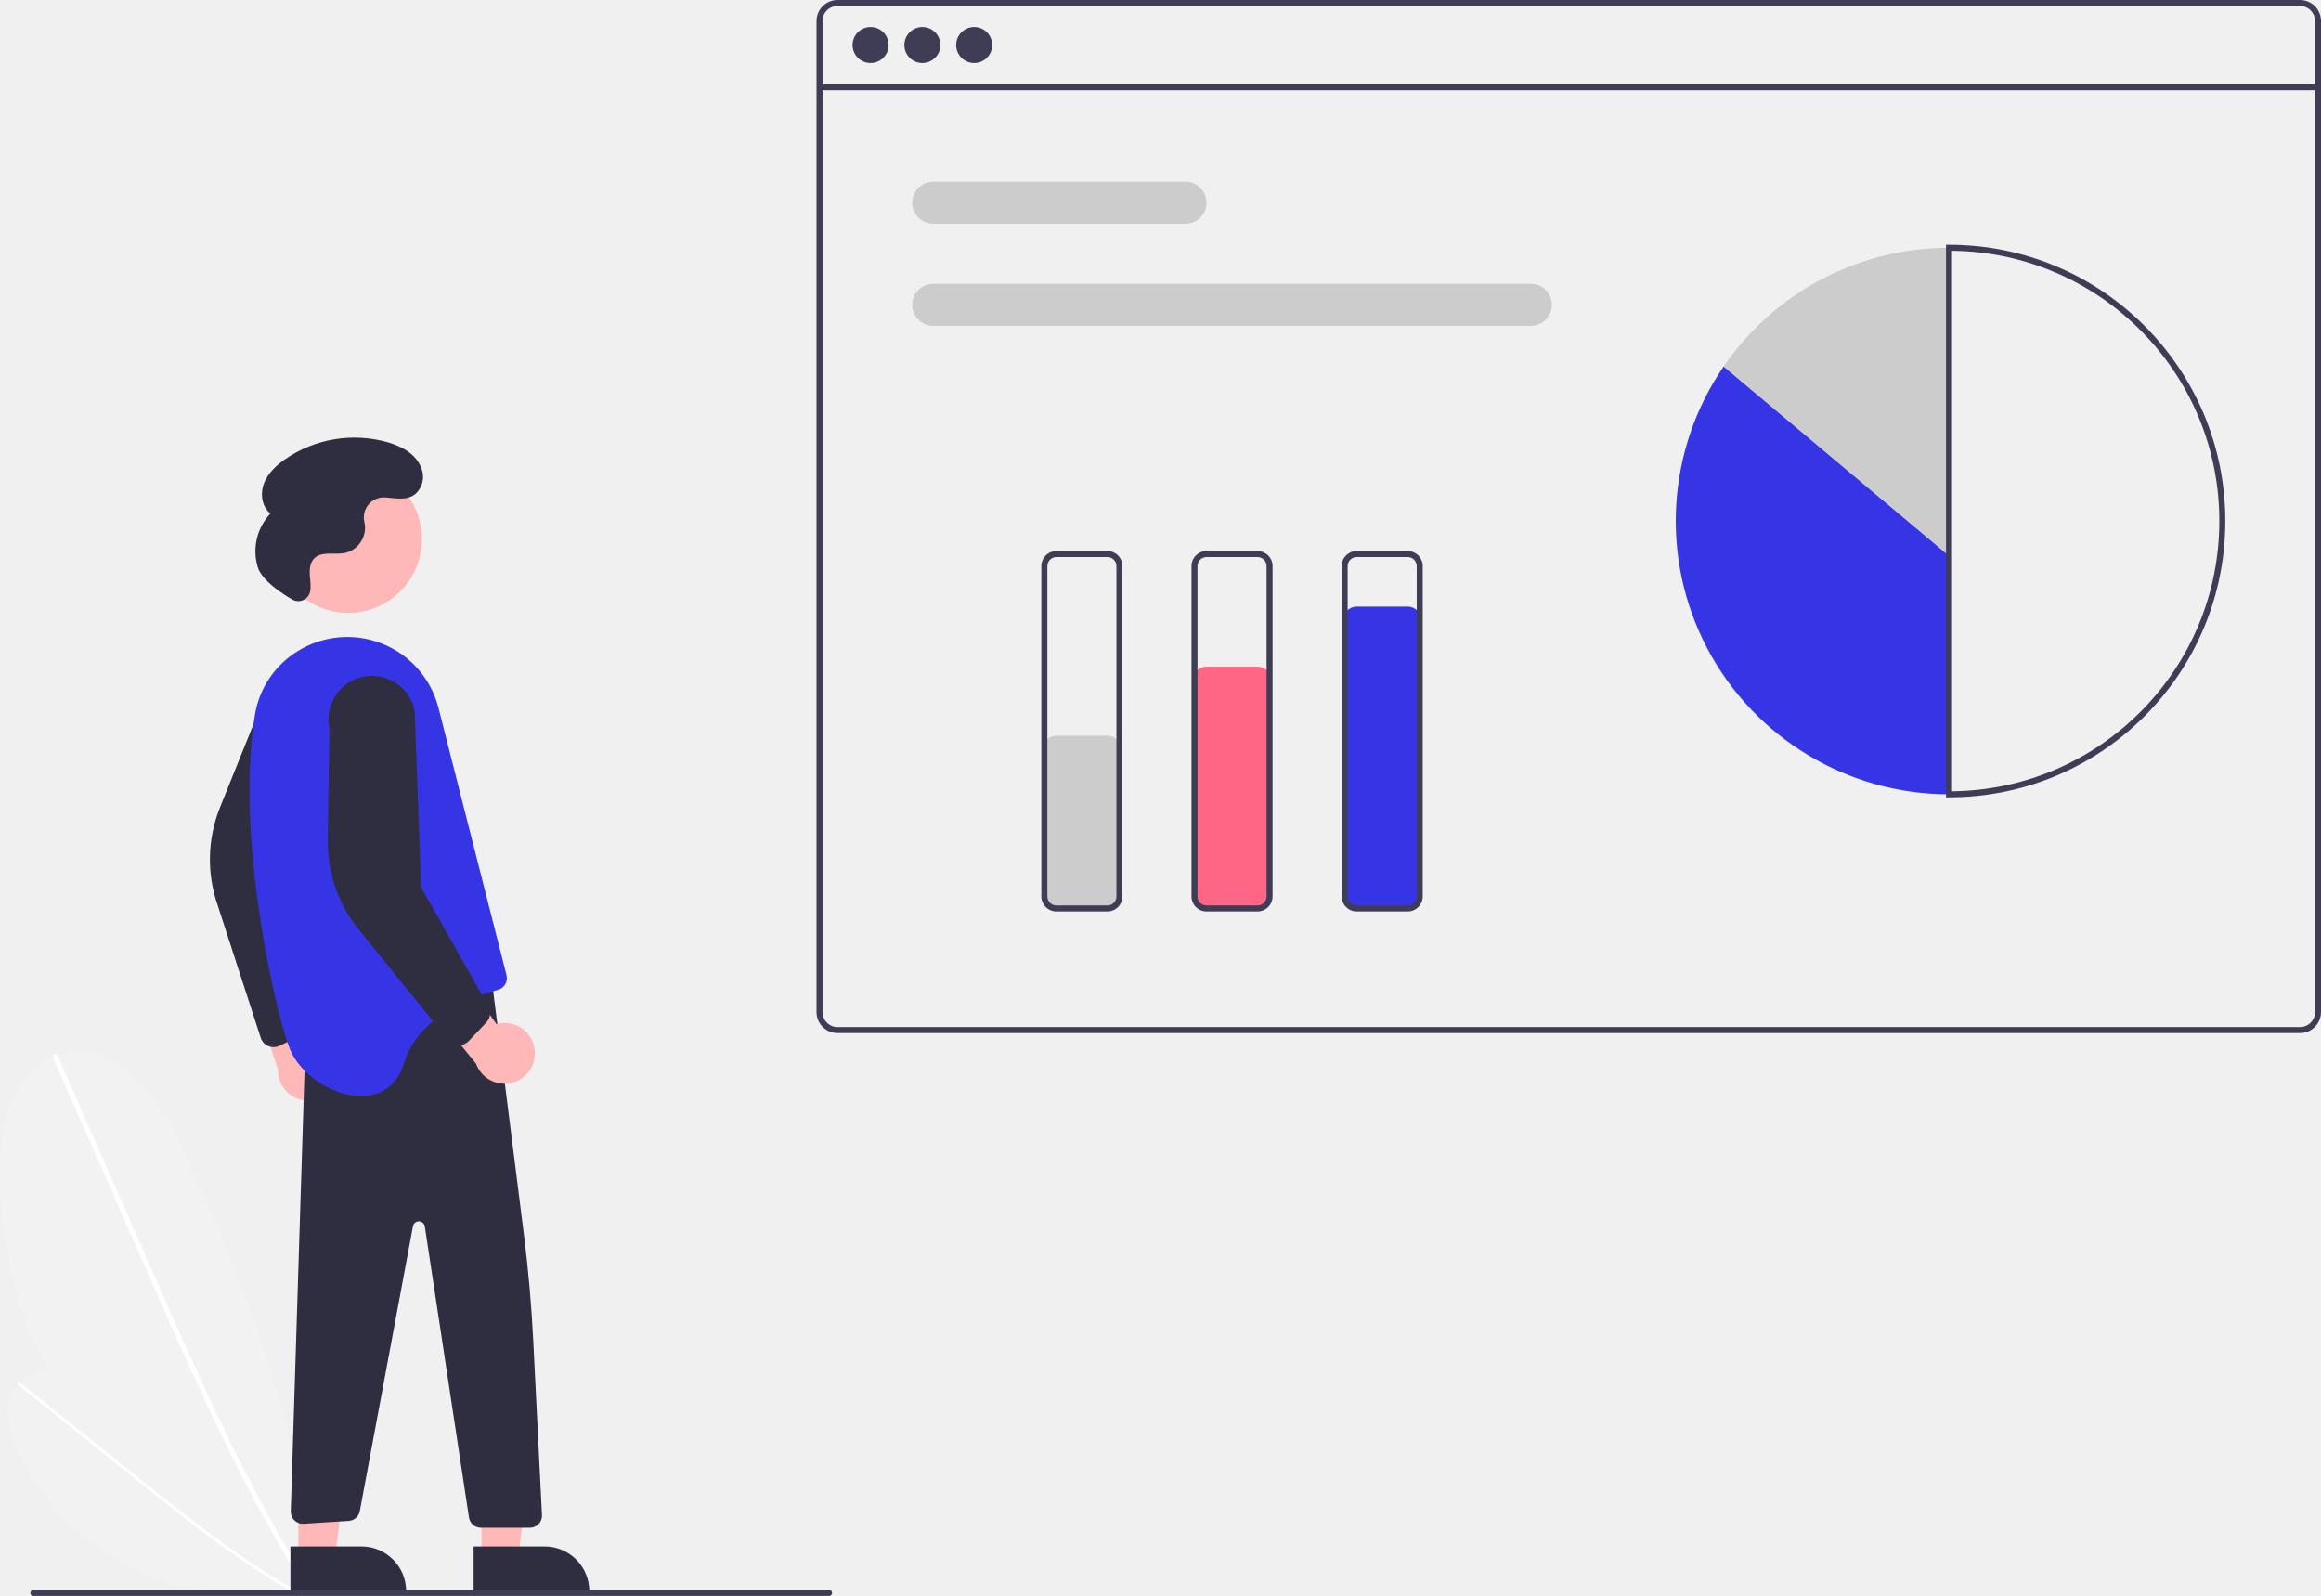
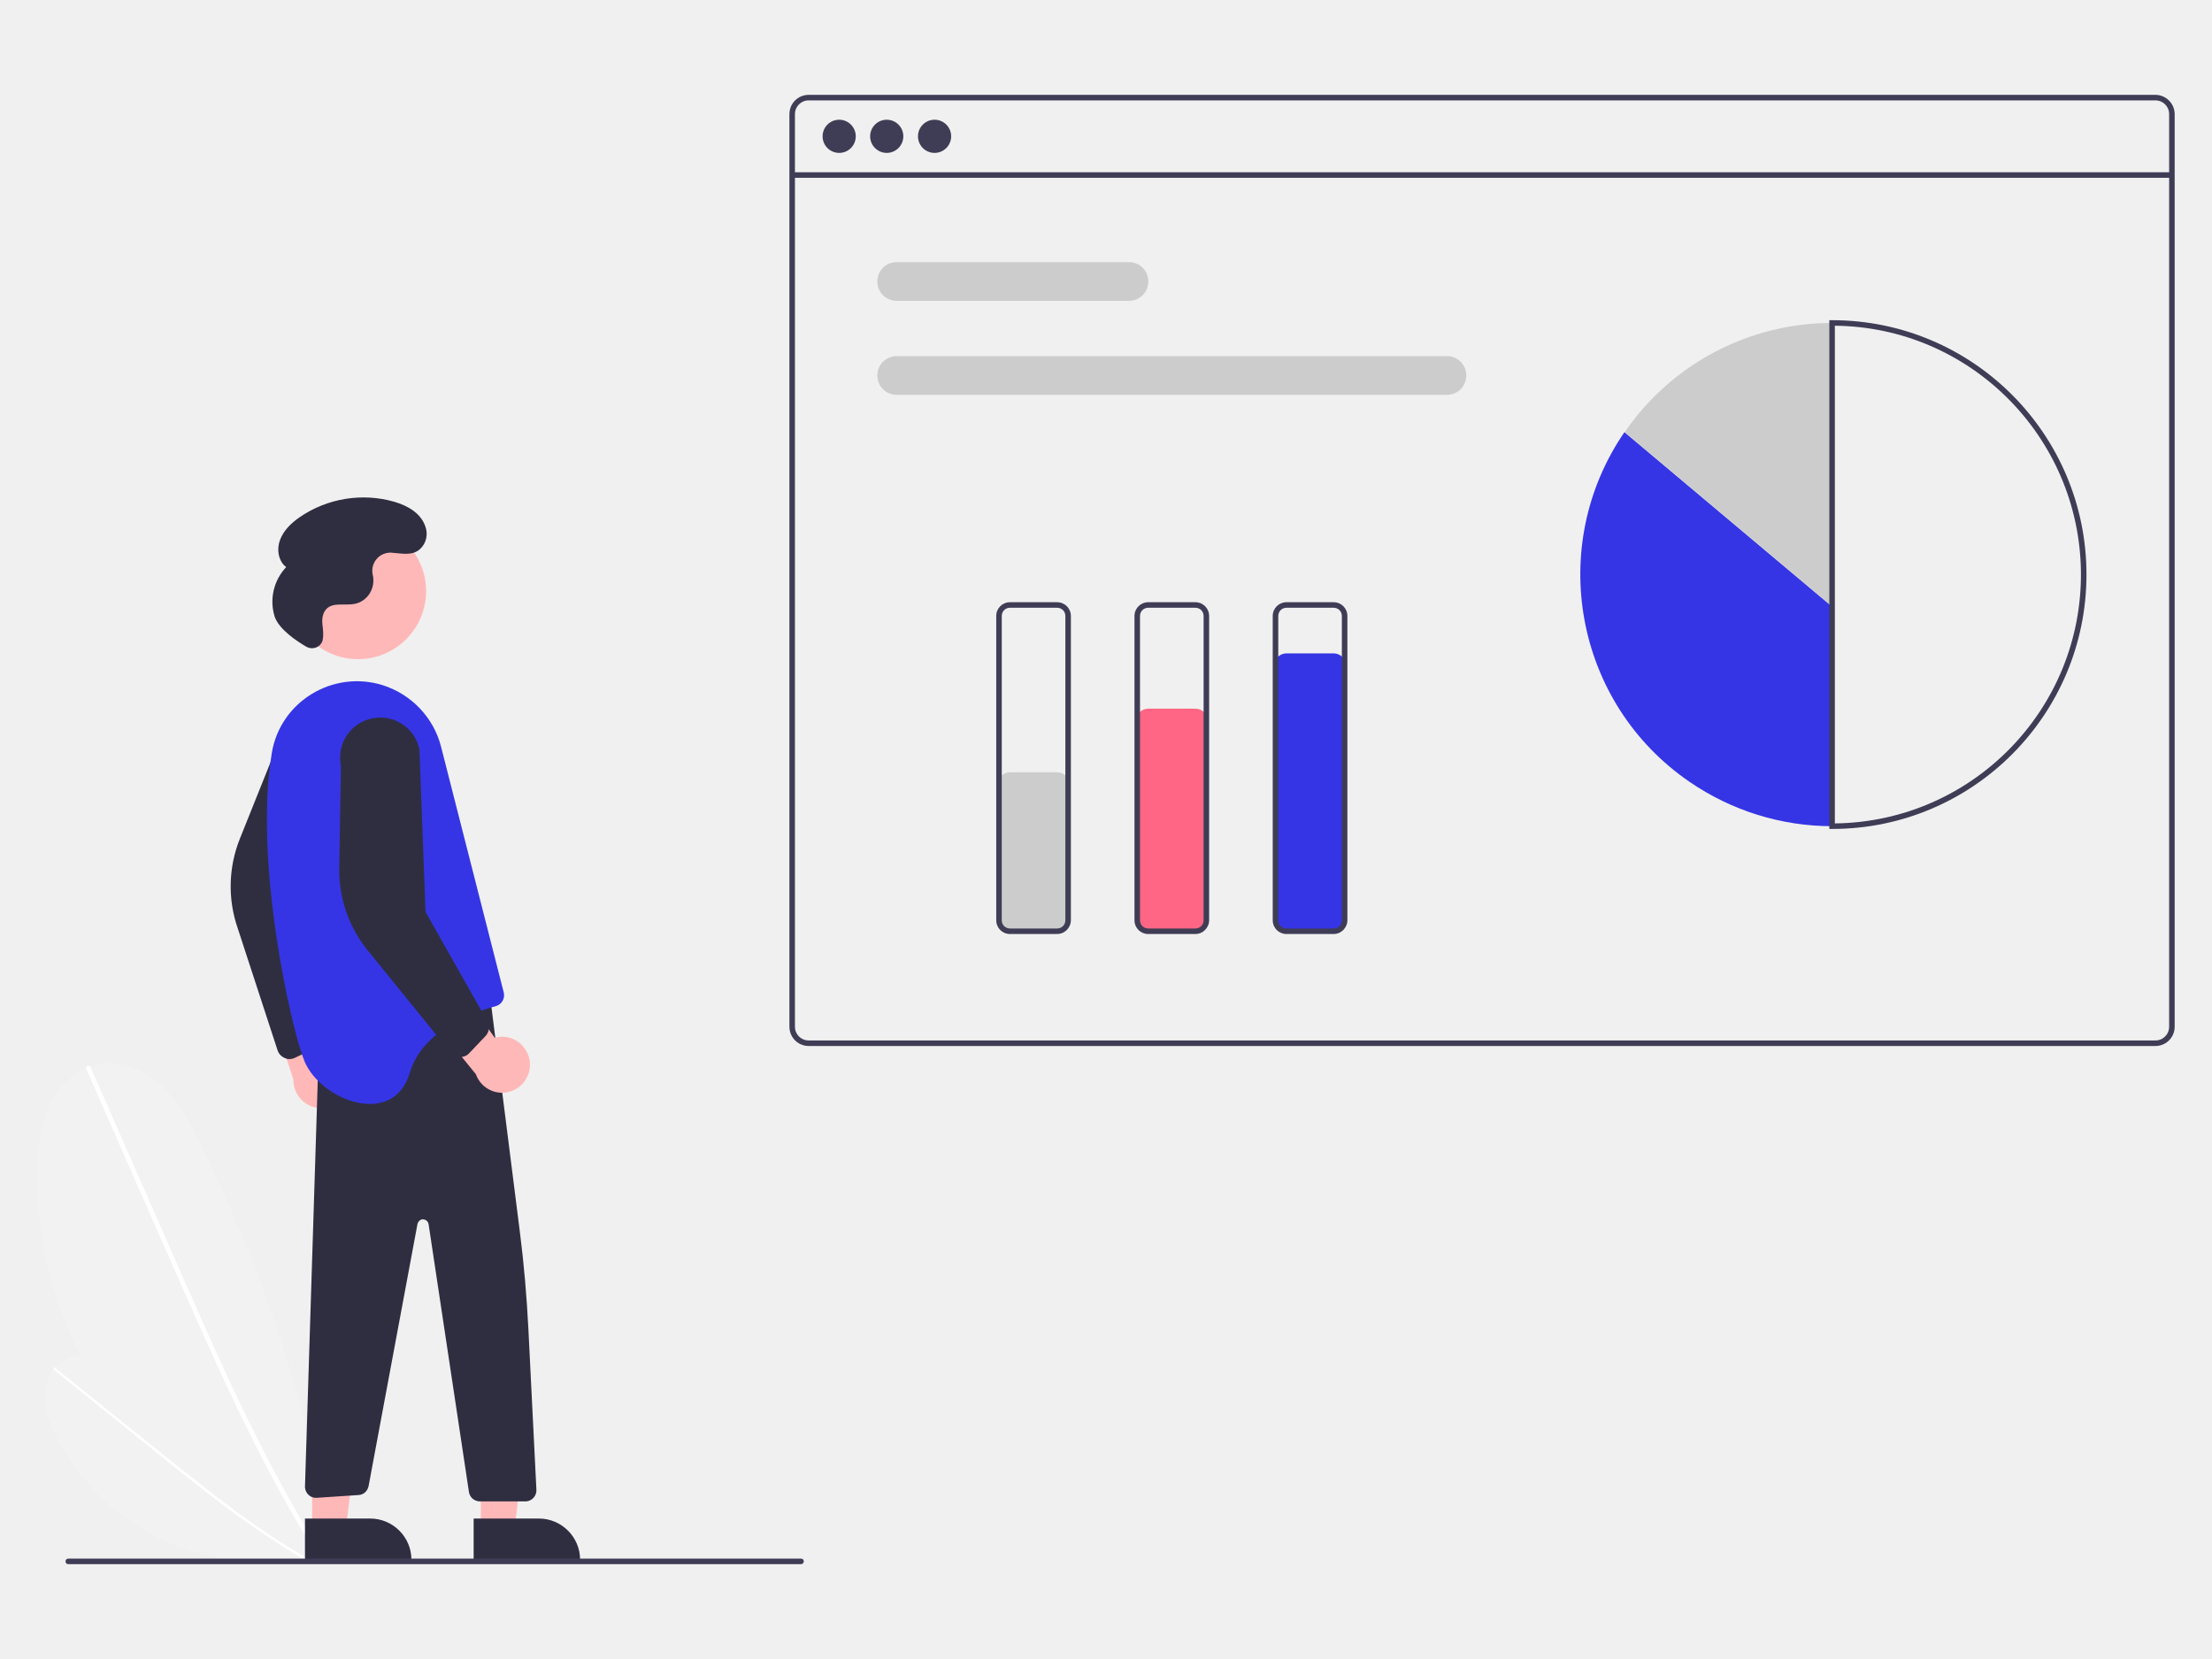
- <svg xmlns="http://www.w3.org/2000/svg" data-name="Layer 1" width="772.909" height="531.441" viewBox="0 0 772.909 531.441">
-   <path d="M319.614,712.68A141.781,141.781,0,0,1,213.562,573.286c.122-7.912.954-15.99,4.28-23.17s9.504-13.39,17.232-15.091c8.434-1.857,17.333,1.939,23.619,7.861s10.406,13.736,14.198,21.495c22.838,46.734,40.189,96.88,46.686,148.488Z" transform="translate(-213.5453 -184.2795)" fill="#f2f2f2" />
-   <path d="M231.247,536.583,247.253,572.95l16.006,36.367c5.069,11.518,10.129,23.04,15.368,34.482,5.194,11.341,10.565,22.603,16.295,33.684,5.722,11.065,11.804,21.949,18.405,32.515q1.233,1.974,2.49,3.932c.58.904,2.03.065,1.446-.845-6.728-10.488-12.927-21.305-18.742-32.324-5.821-11.03-11.261-22.257-16.5-33.574-5.267-11.377-10.332-22.847-15.383-34.321q-7.975-18.117-15.948-36.235l-16.006-36.367-1.992-4.526c-.433-.984-1.876-.133-1.446.845Z" transform="translate(-213.5453 -184.2795)" fill="#fff" />
-   <path d="M312.937,712.932a82.967,82.967,0,0,1-92.692-43.741c-2.073-4.141-3.822-8.559-4.033-13.185s1.319-9.518,4.872-12.487c3.877-3.241,9.523-3.673,14.385-2.295s9.111,4.322,13.174,7.327c24.473,18.098,47.02,39.449,64.325,64.489Z" transform="translate(-213.5453 -184.2795)" fill="#f2f2f2" />
-   <path d="M219.519,645.362,237.647,659.922l18.128,14.56c5.741,4.611,11.479,9.228,17.288,13.753,5.758,4.486,11.587,8.883,17.554,13.089,5.958,4.2,12.054,8.209,18.333,11.913q1.173.692,2.354,1.369c.545.313,1.072-.514.523-.829-6.324-3.629-12.463-7.572-18.457-11.722-6-4.155-11.855-8.516-17.63-12.977-5.806-4.485-11.532-9.072-17.252-13.666q-9.032-7.253-18.062-14.507L222.298,646.345,220.042,644.533c-.491-.394-1.01.438-.523.829Z" transform="translate(-213.5453 -184.2795)" fill="#fff" />
-   <path d="M979.455,184.28h-487a7.008,7.008,0,0,0-7,7v330a7.008,7.008,0,0,0,7,7h487a7.008,7.008,0,0,0,7-7v-330A7.008,7.008,0,0,0,979.455,184.28Zm5,337a5.002,5.002,0,0,1-5,5h-487a5.002,5.002,0,0,1-5-5v-330a5.002,5.002,0,0,1,5-5h487a5.002,5.002,0,0,1,5,5Z" transform="translate(-213.5453 -184.2795)" fill="#3f3d56" />
-   <rect x="272.909" y="28.04" width="499" height="2" fill="#3f3d56" />
-   <circle cx="289.909" cy="15" r="6" fill="#3f3d56" />
-   <circle cx="307.159" cy="15" r="6" fill="#3f3d56" />
-   <circle cx="324.409" cy="15" r="6" fill="#3f3d56" />
-   <path d="M608.323,258.78h-84a7,7,0,1,1,0-14h84a7,7,0,0,1,0,14Z" transform="translate(-213.5453 -184.2795)" fill="#ccc" />
-   <path d="M723.323,292.78h-199a7,7,0,0,1,0-14h199a7,7,0,0,1,0,14Z" transform="translate(-213.5453 -184.2795)" fill="#ccc" />
-   <path d="M787.543,306.303a91.004,91.004,0,0,0,75.044,142.477v-79.44Z" transform="translate(-213.5453 -184.2795)" fill="#3535e5" />
-   <path d="M862.587,266.78a90.896,90.896,0,0,0-75.044,39.523l75.044,63.037Z" transform="translate(-213.5453 -184.2795)" fill="#ccc" />
-   <path d="M862.587,449.78h-1v-184h1a92,92,0,1,1,0,184Zm1-181.995V447.774a90,90,0,0,0,0-179.989Z" transform="translate(-213.5453 -184.2795)" fill="#3f3d56" />
-   <path d="M582.323,487.28h-17a4.505,4.505,0,0,1-4.5-4.5v-49a4.505,4.505,0,0,1,4.5-4.5h17a4.505,4.505,0,0,1,4.5,4.5v49A4.505,4.505,0,0,1,582.323,487.28Z" transform="translate(-213.5453 -184.2795)" fill="#ccc" />
-   <path d="M632.323,487.28h-17a4.505,4.505,0,0,1-4.5-4.5v-72a4.505,4.505,0,0,1,4.5-4.5h17a4.505,4.505,0,0,1,4.5,4.5v72A4.505,4.505,0,0,1,632.323,487.28Z" transform="translate(-213.5453 -184.2795)" fill="#ff6584" />
-   <path d="M682.323,487.28h-17a4.505,4.505,0,0,1-4.5-4.5v-92a4.505,4.505,0,0,1,4.5-4.5h17a4.505,4.505,0,0,1,4.5,4.5v92A4.505,4.505,0,0,1,682.323,487.28Z" transform="translate(-213.5453 -184.2795)" fill="#3535e5" />
-   <path d="M582.323,487.78h-17a5.006,5.006,0,0,1-5-5v-110a5.006,5.006,0,0,1,5-5h17a5.006,5.006,0,0,1,5,5v110A5.006,5.006,0,0,1,582.323,487.78Zm-17-118a3.003,3.003,0,0,0-3,3v110a3.003,3.003,0,0,0,3,3h17a3.003,3.003,0,0,0,3-3v-110a3.003,3.003,0,0,0-3-3Z" transform="translate(-213.5453 -184.2795)" fill="#3f3d56" />
-   <path d="M632.323,487.78h-17a5.006,5.006,0,0,1-5-5v-110a5.006,5.006,0,0,1,5-5h17a5.006,5.006,0,0,1,5,5v110A5.006,5.006,0,0,1,632.323,487.78Zm-17-118a3.003,3.003,0,0,0-3,3v110a3.003,3.003,0,0,0,3,3h17a3.003,3.003,0,0,0,3-3v-110a3.003,3.003,0,0,0-3-3Z" transform="translate(-213.5453 -184.2795)" fill="#3f3d56" />
-   <path d="M682.323,487.78h-17a5.006,5.006,0,0,1-5-5v-110a5.006,5.006,0,0,1,5-5h17a5.006,5.006,0,0,1,5,5v110A5.006,5.006,0,0,1,682.323,487.78Zm-17-118a3.003,3.003,0,0,0-3,3v110a3.003,3.003,0,0,0,3,3h17a3.003,3.003,0,0,0,3-3v-110a3.003,3.003,0,0,0-3-3Z" transform="translate(-213.5453 -184.2795)" fill="#3f3d56" />
-   <path d="M325.977,543.282A10.056,10.056,0,0,0,317.192,530.61L308.592,495.925l-12.587,13.653,10.096,30.844a10.11,10.11,0,0,0,19.875,2.86Z" transform="translate(-213.5453 -184.2795)" fill="#ffb8b8" />
-   <path d="M302.92,532.615a4.505,4.505,0,0,1-2.517-2.669L286.046,485.767a46.373,46.373,0,0,1,.764-32.635l13.838-34.355a14.497,14.497,0,1,1,28.599,4.767l-19.092,55.558,6.683,45.239a4.515,4.515,0,0,1-2.54,4.504l-7.709,3.678a4.506,4.506,0,0,1-2.659.38A4.455,4.455,0,0,1,302.92,532.615Z" transform="translate(-213.5453 -184.2795)" fill="#2f2e41" />
-   <polygon points="160.343 518.443 172.603 518.442 178.435 471.154 160.341 471.155 160.343 518.443" fill="#ffb8b8" />
-   <path d="M371.262,699.219h38.531a0,0,0,0,1,0,0V714.106a0,0,0,0,1,0,0H386.148a14.887,14.887,0,0,1-14.887-14.887v0A0,0,0,0,1,371.262,699.219Z" transform="translate(567.5408 1229.027) rotate(179.9974)" fill="#2f2e41" />
-   <polygon points="99.343 518.443 111.603 518.442 117.435 471.154 99.341 471.155 99.343 518.443" fill="#ffb8b8" />
-   <path d="M310.262,699.219h38.531a0,0,0,0,1,0,0V714.106a0,0,0,0,1,0,0H325.148a14.887,14.887,0,0,1-14.887-14.887v0A0,0,0,0,1,310.262,699.219Z" transform="translate(445.5408 1229.03) rotate(179.9974)" fill="#2f2e41" />
-   <path d="M377.239,509.991l10.777,85.386q2.222,17.608,3.11,35.346l2.903,58.069a4,4,0,0,1-3.995,4.2H373.678a4,4,0,0,1-3.955-3.4l-14.71-96.914a2,2,0,0,0-3.943-.067l-17.722,94.917a4,4,0,0,1-3.626,3.184l-15.054.955a4,4,0,0,1-4.29-4.114l4.861-155.562Z" transform="translate(-213.5453 -184.2795)" fill="#2f2e41" />
-   <circle cx="115.946" cy="179.53" r="24.561" fill="#ffb8b8" />
-   <path d="M310.239,533.991c6,14,32,24,38,4,4.64-15.46,23.02-21.96,31.13-24.11a4.016,4.016,0,0,0,2.86-4.86l-22.67-89.05a31.272,31.272,0,0,0-21.06-22.16c-18.02-5.58-37.02,5.91-40.07,24.52a137.157,137.157,0,0,0-1.59,15.76C294.959,477.381,306.289,524.771,310.239,533.991Z" transform="translate(-213.5453 -184.2795)" fill="#3535e5" />
-   <path d="M391.629,533.965a10.056,10.056,0,0,0-12.753-8.667l-20.493-29.275-6.837,17.265L372.055,538.441a10.11,10.11,0,0,0,19.574-4.476Z" transform="translate(-213.5453 -184.2795)" fill="#ffb8b8" />
-   <path d="M366.279,532.299a4.505,4.505,0,0,1-3.309-1.586l-29.277-36.065a46.374,46.374,0,0,1-11.018-30.728l.564-37.033a14.497,14.497,0,1,1,28.4-5.832l2.154,58.707,22.498,39.813a4.515,4.515,0,0,1-.751,5.116l-5.871,6.203a4.506,4.506,0,0,1-2.344,1.311A4.455,4.455,0,0,1,366.279,532.299Z" transform="translate(-213.5453 -184.2795)" fill="#2f2e41" />
-   <path d="M310.849,383.899a4.007,4.007,0,0,0,5.903-2.368l.014-.056c.446-1.864.076-3.811-.052-5.723s.059-4.013,1.362-5.419c2.428-2.621,6.748-1.232,10.258-1.894a8.664,8.664,0,0,0,6.74-9.253c-.05-.398-.128-.795-.216-1.193a6.673,6.673,0,0,1,6.927-8.081c3.548.203,7.378,1.278,10.314-1.35a7.608,7.608,0,0,0,1.827-8.201c-1.676-4.838-6.414-7.371-11.102-8.764a40.62,40.62,0,0,0-34.43,5.65c-2.961,2.087-5.727,4.71-6.989,8.106s-.653,7.68,2.193,9.922a18.332,18.332,0,0,0-4.246,17.806C300.755,377.609,307.464,381.951,310.849,383.899Z" transform="translate(-213.5453 -184.2795)" fill="#2f2e41" />
-   <path d="M489.652,715.72h-265a1,1,0,0,1,0-2h265a1,1,0,0,1,0,2Z" transform="translate(-213.5453 -184.2795)" fill="#3f3d56" />
+ <svg xmlns="http://www.w3.org/2000/svg" version="1.1" id="Layer_1" x="0px" y="0px" viewBox="0 0 800 600" style="enable-background:new 0 0 800 600;" xml:space="preserve">
+   <style type="text/css">
+ 	.st0{fill:#F2F2F2;}
+ 	.st1{fill:#FFFFFF;}
+ 	.st2{fill:#3F3D56;}
+ 	.st3{fill:#CCCCCC;}
+ 	.st4{fill:#3535E5;}
+ 	.st5{fill:#FF6584;}
+ 	.st6{fill:#FFB8B8;}
+ 	.st7{fill:#2F2E41;}
+ </style>
+   <path class="st0" d="M119.6,562.7c-63.3-16.5-107.1-74-106.1-139.4c0.1-7.9,1-16,4.3-23.2s9.5-13.4,17.2-15.1  c8.4-1.9,17.3,1.9,23.6,7.9c6.3,5.9,10.4,13.7,14.2,21.5c22.8,46.7,40.2,96.9,46.7,148.5L119.6,562.7z" />
+   <path class="st1" d="M31.2,386.6l16,36.4l16,36.4c5.1,11.5,10.1,23,15.4,34.5c5.2,11.3,10.6,22.6,16.3,33.7  c5.7,11.1,11.8,21.9,18.4,32.5c0.8,1.3,1.7,2.6,2.5,3.9c0.6,0.9,2,0.1,1.4-0.8c-6.7-10.5-12.9-21.3-18.7-32.3  c-5.8-11-11.3-22.3-16.5-33.6c-5.3-11.4-10.3-22.8-15.4-34.3c-5.3-12.1-10.6-24.2-15.9-36.2l-16-36.4l-2-4.5  C32.3,384.8,30.8,385.6,31.2,386.6L31.2,386.6z" />
+   <path class="st0" d="M112.9,562.9c-37.3,8.5-75.6-9.5-92.7-43.7c-2.1-4.1-3.8-8.6-4-13.2s1.3-9.5,4.9-12.5c3.9-3.2,9.5-3.7,14.4-2.3  s9.1,4.3,13.2,7.3c24.5,18.1,47,39.4,64.3,64.5L112.9,562.9z" />
+   <path class="st1" d="M19.5,495.4l18.1,14.6l18.1,14.6c5.7,4.6,11.5,9.2,17.3,13.8c5.8,4.5,11.6,8.9,17.6,13.1  c6,4.2,12.1,8.2,18.3,11.9c0.8,0.5,1.6,0.9,2.4,1.4c0.5,0.3,1.1-0.5,0.5-0.8c-6.3-3.6-12.5-7.6-18.5-11.7c-6-4.2-11.9-8.5-17.6-13  c-5.8-4.5-11.5-9.1-17.3-13.7c-6-4.8-12-9.7-18.1-14.5l-18.1-14.6l-2.3-1.8C19.6,494.1,19,495,19.5,495.4L19.5,495.4z" />
+   <path class="st2" d="M779.5,34.3h-487c-3.9,0-7,3.1-7,7v330c0,3.9,3.1,7,7,7h487c3.9,0,7-3.1,7-7v-330  C786.5,37.4,783.3,34.3,779.5,34.3z M784.5,371.3c0,2.8-2.2,5-5,5h-487c-2.8,0-5-2.2-5-5v-330c0-2.8,2.2-5,5-5h487c2.8,0,5,2.2,5,5  V371.3z" />
+   <rect x="286.5" y="62.3" class="st2" width="499" height="2" />
+   <circle class="st2" cx="303.5" cy="49.3" r="6" />
+   <circle class="st2" cx="320.7" cy="49.3" r="6" />
+   <circle class="st2" cx="338" cy="49.3" r="6" />
+   <path class="st3" d="M408.3,108.8h-84c-3.9,0-7-3.1-7-7s3.1-7,7-7h84c3.9,0,7,3.1,7,7S412.2,108.8,408.3,108.8z" />
+   <path class="st3" d="M523.3,142.8h-199c-3.9,0-7-3.1-7-7s3.1-7,7-7h199c3.9,0,7,3.1,7,7S527.2,142.8,523.3,142.8L523.3,142.8z" />
+   <path class="st4" d="M587.5,156.3c-28.4,41.4-17.9,98.1,23.6,126.5c15.2,10.4,33.1,16,51.5,16v-79.4L587.5,156.3z" />
+   <path class="st3" d="M662.6,116.8c-30,0-58.1,14.8-75,39.5l75,63V116.8z" />
+   <path class="st2" d="M662.6,299.8h-1v-184h1c50.8,0,92,41.2,92,92S713.4,299.8,662.6,299.8z M663.6,117.8v180  c49.7-0.6,89.5-41.3,89-91C752,157.9,712.5,118.3,663.6,117.8z" />
+   <path class="st3" d="M382.3,337.3h-17c-2.5,0-4.5-2-4.5-4.5v-49c0-2.5,2-4.5,4.5-4.5h17c2.5,0,4.5,2,4.5,4.5v49  C386.8,335.3,384.8,337.3,382.3,337.3z" />
+   <path class="st5" d="M432.3,337.3h-17c-2.5,0-4.5-2-4.5-4.5v-72c0-2.5,2-4.5,4.5-4.5h17c2.5,0,4.5,2,4.5,4.5v72  C436.8,335.3,434.8,337.3,432.3,337.3z" />
+   <path class="st4" d="M482.3,337.3h-17c-2.5,0-4.5-2-4.5-4.5v-92c0-2.5,2-4.5,4.5-4.5h17c2.5,0,4.5,2,4.5,4.5v92  C486.8,335.3,484.8,337.3,482.3,337.3z" />
+   <path class="st2" d="M382.3,337.8h-17c-2.8,0-5-2.2-5-5v-110c0-2.8,2.2-5,5-5h17c2.8,0,5,2.2,5,5v110  C387.3,335.5,385.1,337.8,382.3,337.8z M365.3,219.8c-1.7,0-3,1.3-3,3v110c0,1.7,1.3,3,3,3h17c1.7,0,3-1.3,3-3v-110c0-1.7-1.3-3-3-3  H365.3z" />
+   <path class="st2" d="M432.3,337.8h-17c-2.8,0-5-2.2-5-5v-110c0-2.8,2.2-5,5-5h17c2.8,0,5,2.2,5,5v110  C437.3,335.5,435.1,337.8,432.3,337.8z M415.3,219.8c-1.7,0-3,1.3-3,3v110c0,1.7,1.3,3,3,3h17c1.7,0,3-1.3,3-3v-110c0-1.7-1.3-3-3-3  H415.3z" />
+   <path class="st2" d="M482.3,337.8h-17c-2.8,0-5-2.2-5-5v-110c0-2.8,2.2-5,5-5h17c2.8,0,5,2.2,5,5v110  C487.3,335.5,485.1,337.8,482.3,337.8z M465.3,219.8c-1.7,0-3,1.3-3,3v110c0,1.7,1.3,3,3,3h17c1.7,0,3-1.3,3-3v-110c0-1.7-1.3-3-3-3  H465.3z" />
+   <path class="st6" d="M126,393.3c1.5-5.4-1.7-10.9-7-12.4c-0.6-0.2-1.2-0.3-1.7-0.3l-8.6-34.7L96,359.6l10.1,30.8  c-0.1,5.6,4.3,10.2,9.9,10.4C120.6,400.9,124.8,397.8,126,393.3L126,393.3z" />
+   <path class="st7" d="M102.9,382.6c-1.2-0.5-2.1-1.5-2.5-2.7L86,335.8c-3.7-10.6-3.4-22.2,0.8-32.6l13.8-34.4  c1.3-7.9,8.8-13.2,16.7-11.9c7.9,1.3,13.2,8.8,11.9,16.7c0,0,0,0,0,0l-19.1,55.6l6.7,45.2c0.2,1.9-0.8,3.7-2.5,4.5l-7.7,3.7  c-0.8,0.4-1.8,0.5-2.7,0.4C103.6,382.8,103.2,382.8,102.9,382.6z" />
+   <polygon class="st6" points="173.9,552.7 186.1,552.7 192,505.4 173.9,505.4 " />
+   <path class="st7" d="M209.8,564.1l-38.5,0l0,0l0-14.9l0,0l23.6,0C203.1,549.2,209.8,555.9,209.8,564.1L209.8,564.1L209.8,564.1z" />
+   <polygon class="st6" points="112.9,552.7 125.1,552.7 131,505.4 112.9,505.4 " />
+   <path class="st7" d="M148.8,564.1l-38.5,0l0,0l0-14.9l0,0l23.6,0C142.1,549.2,148.8,555.9,148.8,564.1L148.8,564.1L148.8,564.1z" />
+   <path class="st7" d="M177.2,360l10.8,85.4c1.5,11.7,2.5,23.5,3.1,35.3l2.9,58.1c0.1,2.2-1.6,4.1-3.8,4.2c-0.1,0-0.1,0-0.2,0h-16.4  c-2,0-3.7-1.4-4-3.4L155,442.7c-0.2-1.1-1.2-1.8-2.3-1.7c-0.8,0.1-1.5,0.8-1.7,1.6l-17.7,94.9c-0.4,1.8-1.8,3.1-3.6,3.2l-15.1,1  c-2.2,0.2-4.1-1.5-4.3-3.7c0-0.1,0-0.3,0-0.4l4.9-155.6L177.2,360z" />
+   <circle class="st6" cx="129.5" cy="213.8" r="24.6" />
+   <path class="st4" d="M110.2,384c6,14,32,24,38,4c4.6-15.5,23-22,31.1-24.1c2.1-0.6,3.4-2.7,2.9-4.9l-22.7-89  c-2.7-10.5-10.7-18.9-21.1-22.2c-18-5.6-37,5.9-40.1,24.5c-0.8,5.2-1.4,10.5-1.6,15.8C95,327.4,106.3,374.8,110.2,384z" />
+   <path class="st6" d="M191.6,384c-0.6-5.5-5.5-9.6-11-9c-0.6,0.1-1.2,0.2-1.7,0.3L158.4,346l-6.8,17.3l20.5,25.2  c1.9,5.3,7.7,8,12.9,6.1C189.4,393,192.1,388.6,191.6,384L191.6,384z" />
+   <path class="st7" d="M166.3,382.3c-1.3,0-2.5-0.6-3.3-1.6l-29.3-36.1c-7.3-8.6-11.2-19.5-11-30.7l0.6-37  c-1.6-7.8,3.4-15.5,11.3-17.1c7.8-1.6,15.5,3.4,17.1,11.3c0,0,0,0,0,0l2.2,58.7l22.5,39.8c0.8,1.7,0.5,3.7-0.8,5.1l-5.9,6.2  c-0.6,0.7-1.4,1.1-2.3,1.3C167,382.3,166.6,382.3,166.3,382.3z" />
+   <path class="st7" d="M110.8,233.9c1.9,1.1,4.4,0.5,5.5-1.4c0.2-0.3,0.3-0.6,0.4-1l0-0.1c0.4-1.9,0.1-3.8-0.1-5.7s0.1-4,1.4-5.4  c2.4-2.6,6.7-1.2,10.3-1.9c4.3-0.9,7.1-4.9,6.7-9.3c0-0.4-0.1-0.8-0.2-1.2c-0.8-3.6,1.5-7.2,5.1-7.9c0.6-0.1,1.2-0.2,1.8-0.1  c3.5,0.2,7.4,1.3,10.3-1.4c2.2-2.1,2.9-5.3,1.8-8.2c-1.7-4.8-6.4-7.4-11.1-8.8c-11.7-3.4-24.4-1.3-34.4,5.6c-3,2.1-5.7,4.7-7,8.1  s-0.7,7.7,2.2,9.9c-4.5,4.8-6.1,11.5-4.2,17.8C100.8,227.6,107.5,232,110.8,233.9z" />
+   <path class="st2" d="M289.7,565.7h-265c-0.6,0-1-0.4-1-1s0.4-1,1-1h265c0.6,0,1,0.4,1,1S290.2,565.7,289.7,565.7z" />
</svg>
